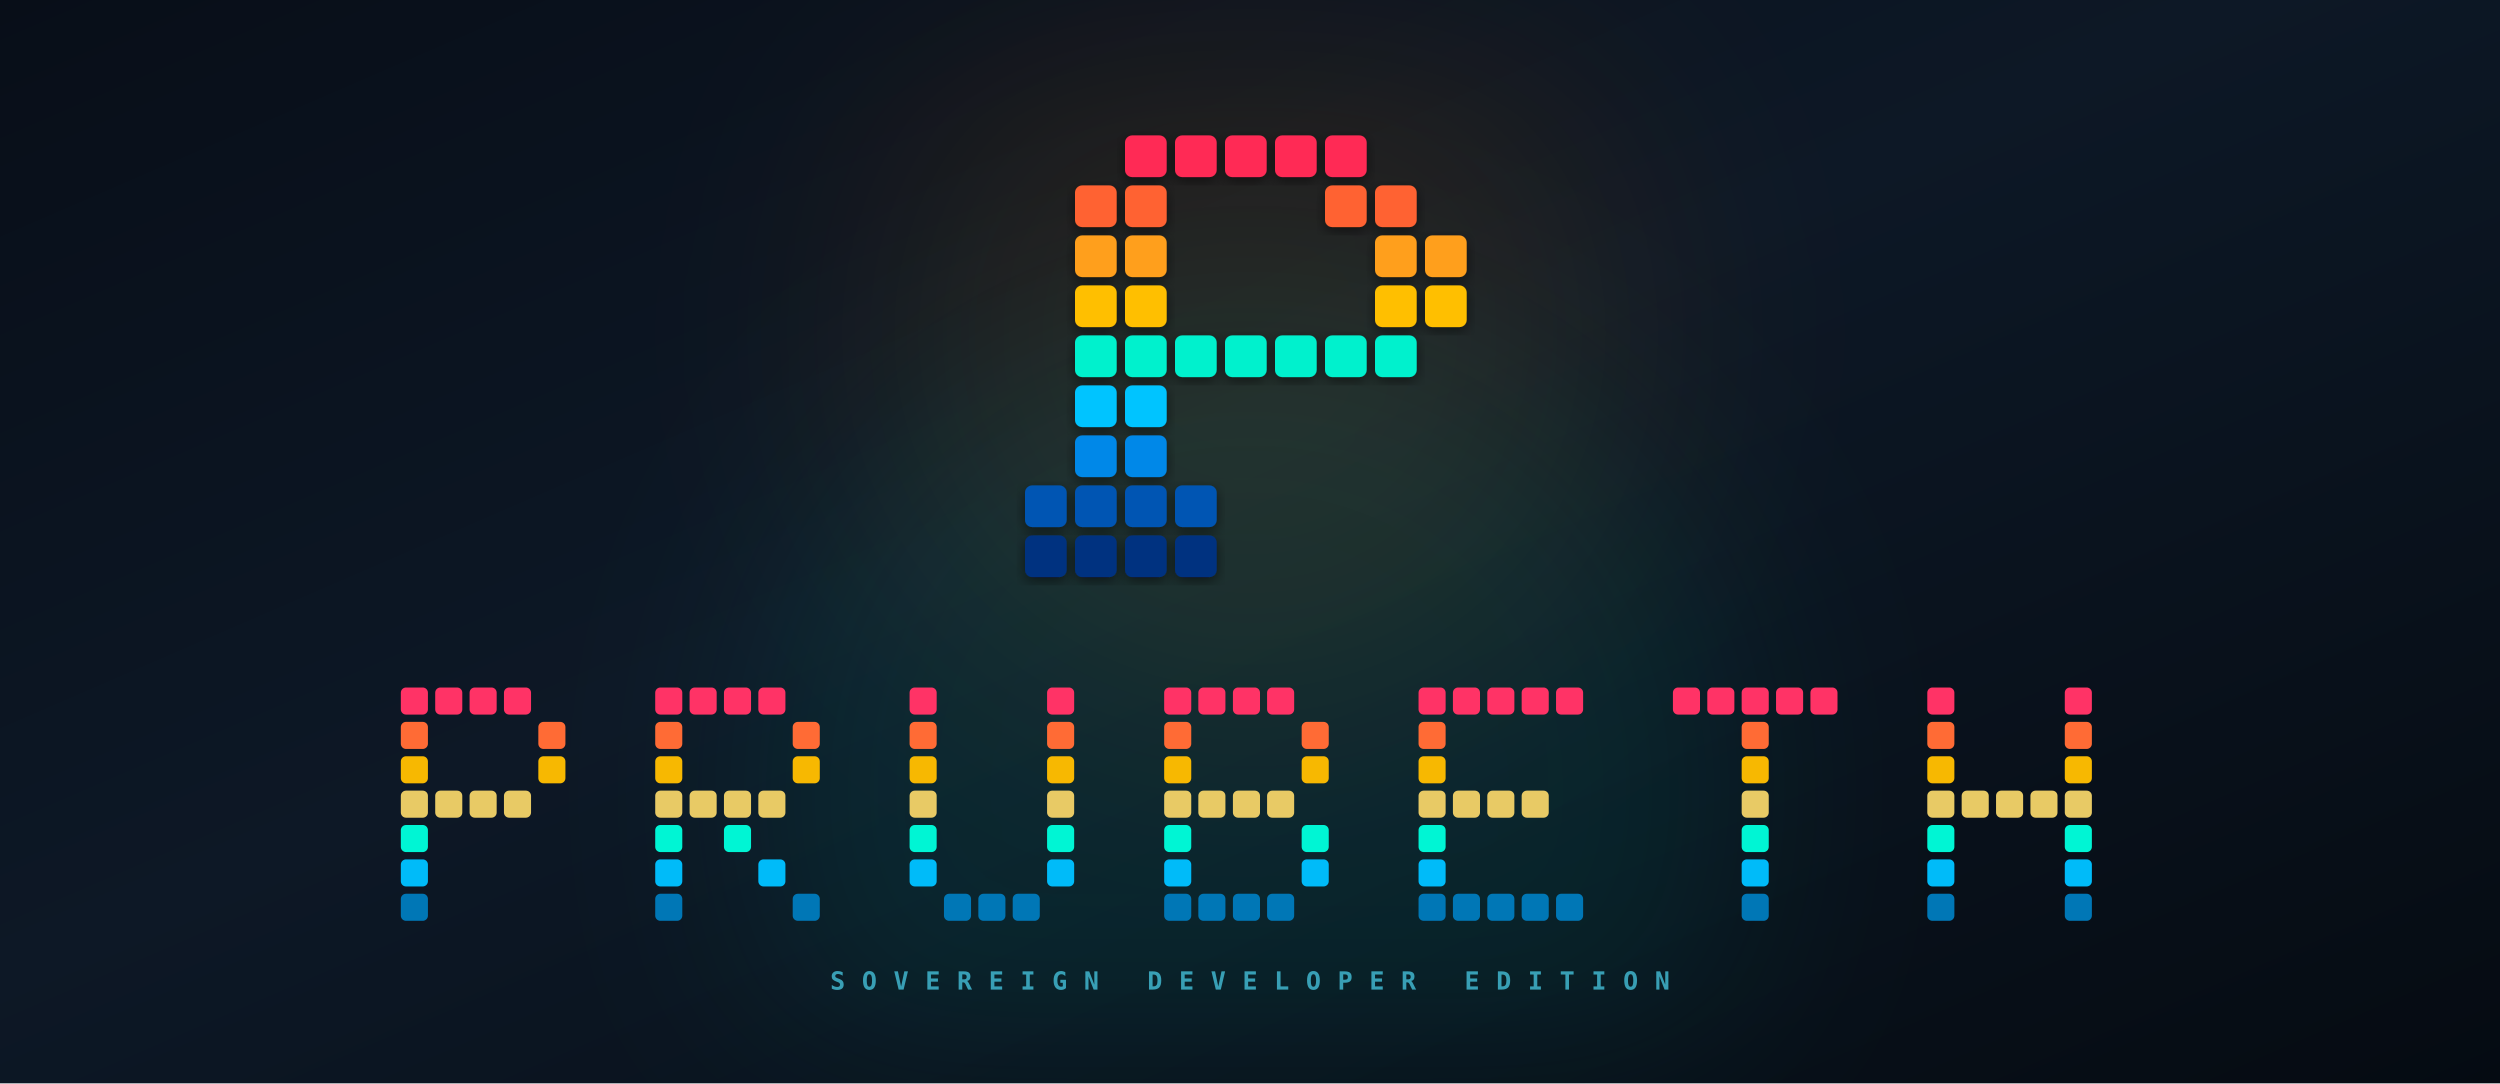
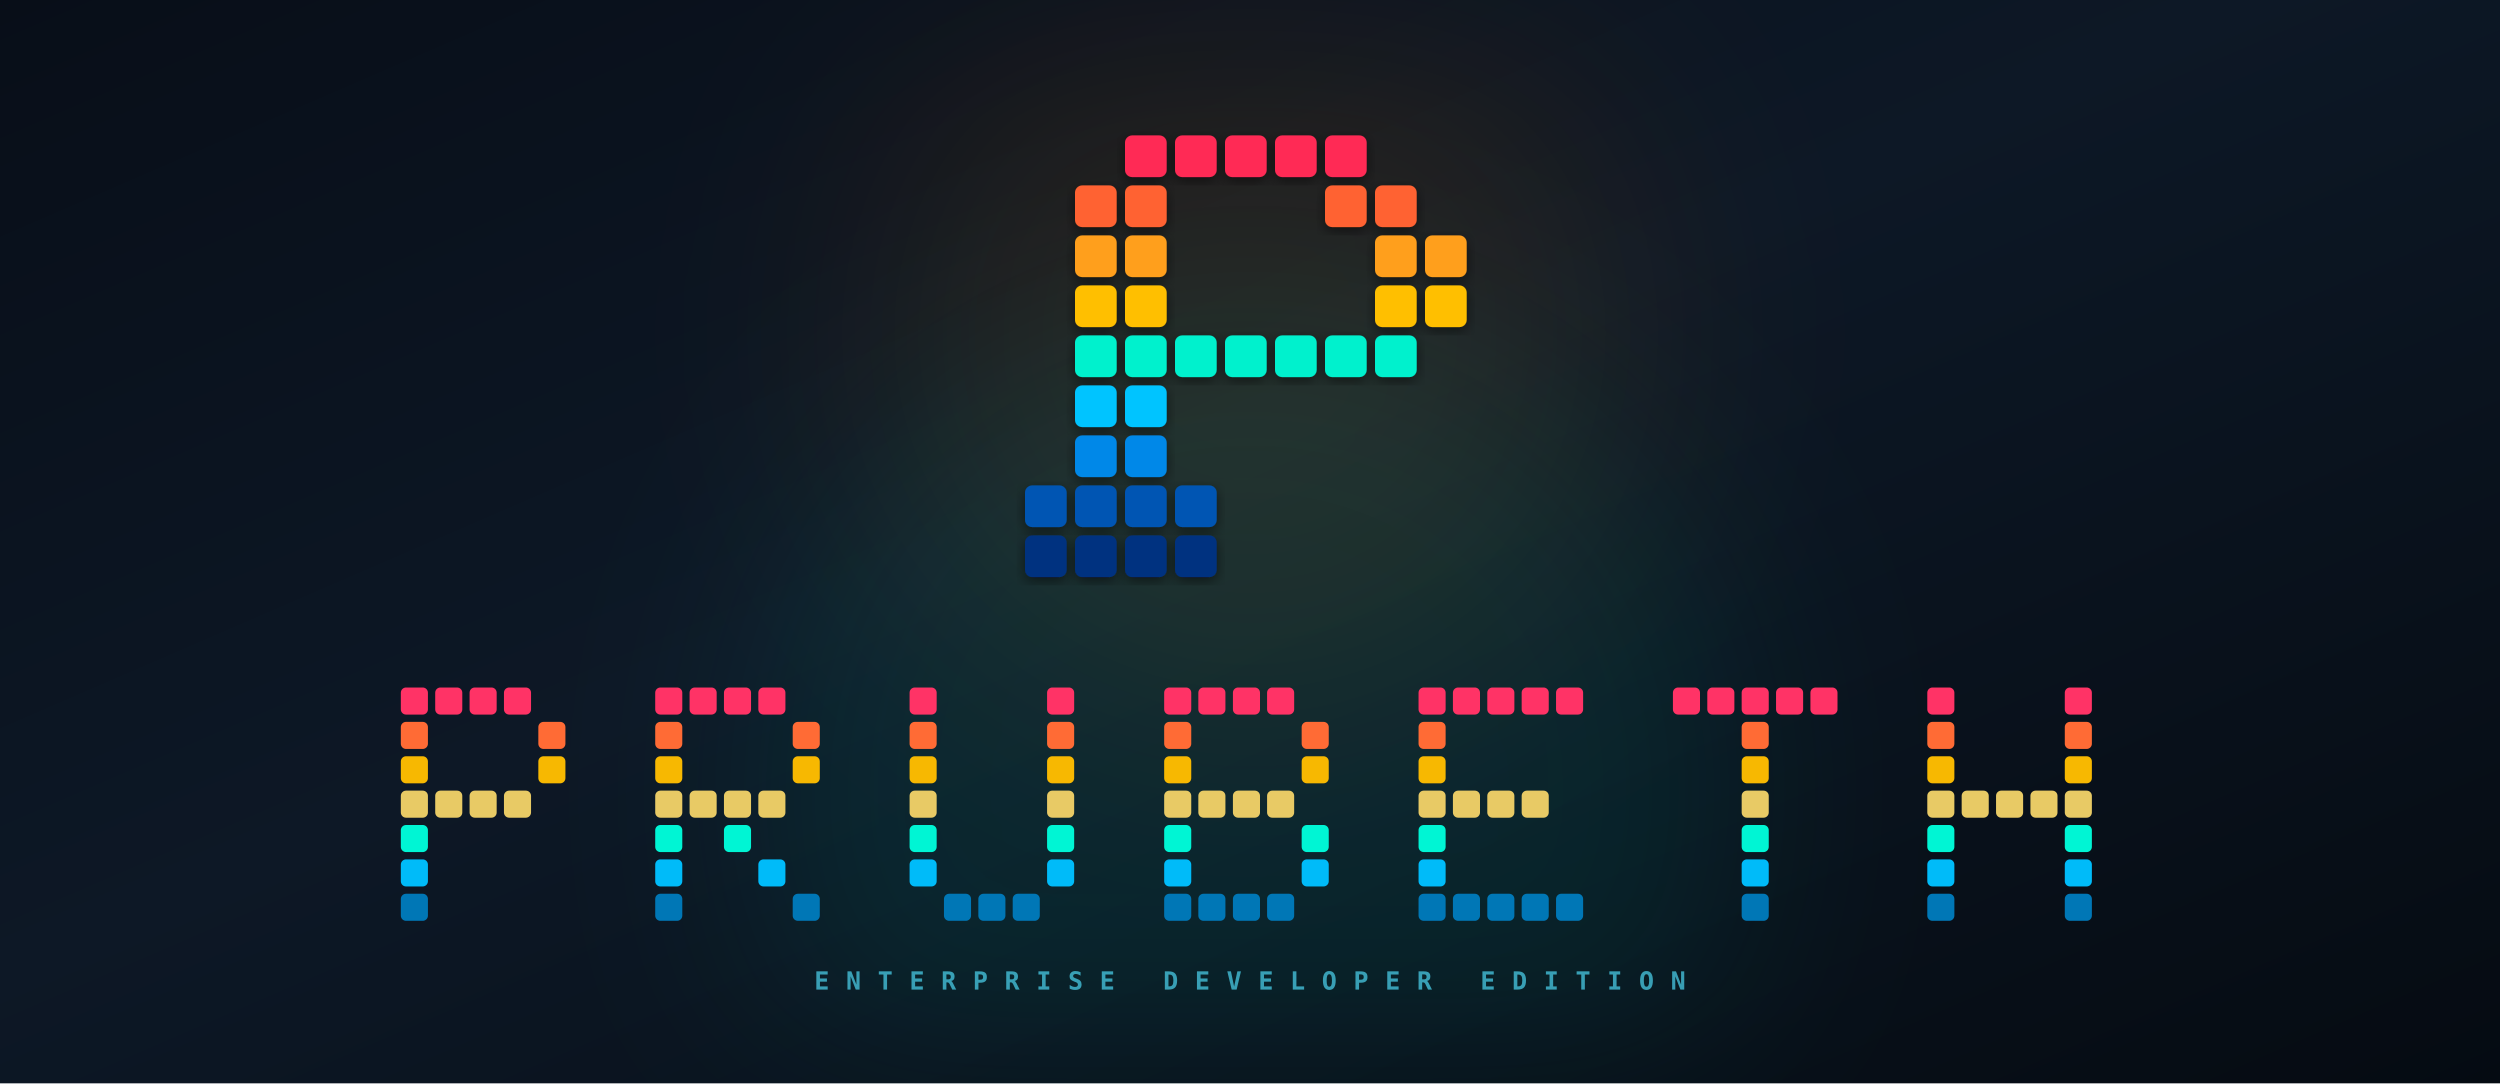
<svg xmlns="http://www.w3.org/2000/svg" viewBox="0 0 1200 520" width="1200" height="520">
  <defs>
    <linearGradient id="bgGrad" x1="0%" y1="0%" x2="100%" y2="100%">
      <stop offset="0%" stop-color="#080E18" />
      <stop offset="45%" stop-color="#0D1826" />
      <stop offset="100%" stop-color="#050B12" />
    </linearGradient>
    <filter id="ambientSun" x="-50%" y="-50%" width="200%" height="200%">
      <feGaussianBlur in="SourceGraphic" stdDeviation="60" />
    </filter>
    <filter id="oceanMist" x="-50%" y="-50%" width="200%" height="200%">
      <feGaussianBlur in="SourceGraphic" stdDeviation="50" />
    </filter>
    <filter id="tileGlow" x="-20%" y="-20%" width="140%" height="140%">
      <feDropShadow dx="0" dy="2" stdDeviation="3" flood-color="#000000" flood-opacity="0.5" />
    </filter>
    <linearGradient id="waveLine" x1="0%" y1="0%" x2="100%" y2="0%">
      <stop offset="0%" stop-color="#FF3366" stop-opacity="0" />
      <stop offset="25%" stop-color="#FF9F1C" stop-opacity="0.8" />
      <stop offset="50%" stop-color="#00F5D4" stop-opacity="1" />
      <stop offset="75%" stop-color="#00BBF9" stop-opacity="0.8" />
      <stop offset="100%" stop-color="#0077B6" stop-opacity="0" />
    </linearGradient>
  </defs>
  <rect width="1200" height="520" fill="url(#bgGrad)" />
  <circle cx="600" cy="160" r="180" fill="#FF8500" opacity="0.10" filter="url(#ambientSun)" />
  <circle cx="600" cy="380" r="240" fill="#00F5D4" opacity="0.08" filter="url(#oceanMist)" />
  <line x1="280" y1="298" x2="920" y2="298" stroke="url(#waveLine)" stroke-width="1.5" stroke-dasharray="6,4" opacity="0.4" />
  <g id="prubeth-crest">
    <rect x="540.0" y="65" width="20" height="20" rx="3.5" fill="#FF2A55" filter="url(#tileGlow)" />
    <rect x="564.0" y="65" width="20" height="20" rx="3.5" fill="#FF2A55" filter="url(#tileGlow)" />
    <rect x="588.0" y="65" width="20" height="20" rx="3.5" fill="#FF2A55" filter="url(#tileGlow)" />
    <rect x="612.0" y="65" width="20" height="20" rx="3.5" fill="#FF2A55" filter="url(#tileGlow)" />
    <rect x="636.0" y="65" width="20" height="20" rx="3.5" fill="#FF2A55" filter="url(#tileGlow)" />
    <rect x="516.0" y="89" width="20" height="20" rx="3.5" fill="#FF6230" filter="url(#tileGlow)" />
    <rect x="540.0" y="89" width="20" height="20" rx="3.5" fill="#FF6230" filter="url(#tileGlow)" />
    <rect x="636.0" y="89" width="20" height="20" rx="3.5" fill="#FF6230" filter="url(#tileGlow)" />
    <rect x="660.0" y="89" width="20" height="20" rx="3.5" fill="#FF6230" filter="url(#tileGlow)" />
    <rect x="516.0" y="113" width="20" height="20" rx="3.5" fill="#FF9F1C" filter="url(#tileGlow)" />
    <rect x="540.0" y="113" width="20" height="20" rx="3.5" fill="#FF9F1C" filter="url(#tileGlow)" />
    <rect x="660.0" y="113" width="20" height="20" rx="3.5" fill="#FF9F1C" filter="url(#tileGlow)" />
    <rect x="684.0" y="113" width="20" height="20" rx="3.5" fill="#FF9F1C" filter="url(#tileGlow)" />
    <rect x="516.0" y="137" width="20" height="20" rx="3.5" fill="#FFBF00" filter="url(#tileGlow)" />
    <rect x="540.0" y="137" width="20" height="20" rx="3.5" fill="#FFBF00" filter="url(#tileGlow)" />
    <rect x="660.0" y="137" width="20" height="20" rx="3.5" fill="#FFBF00" filter="url(#tileGlow)" />
    <rect x="684.0" y="137" width="20" height="20" rx="3.5" fill="#FFBF00" filter="url(#tileGlow)" />
    <rect x="516.0" y="161" width="20" height="20" rx="3.5" fill="#05F1CD" filter="url(#tileGlow)" />
    <rect x="540.0" y="161" width="20" height="20" rx="3.5" fill="#05F1CD" filter="url(#tileGlow)" />
    <rect x="564.0" y="161" width="20" height="20" rx="3.5" fill="#05F1CD" filter="url(#tileGlow)" />
    <rect x="588.0" y="161" width="20" height="20" rx="3.5" fill="#05F1CD" filter="url(#tileGlow)" />
    <rect x="612.0" y="161" width="20" height="20" rx="3.5" fill="#05F1CD" filter="url(#tileGlow)" />
    <rect x="636.0" y="161" width="20" height="20" rx="3.5" fill="#05F1CD" filter="url(#tileGlow)" />
    <rect x="660.0" y="161" width="20" height="20" rx="3.5" fill="#05F1CD" filter="url(#tileGlow)" />
    <rect x="516.0" y="185" width="20" height="20" rx="3.5" fill="#00C4FF" filter="url(#tileGlow)" />
    <rect x="540.0" y="185" width="20" height="20" rx="3.5" fill="#00C4FF" filter="url(#tileGlow)" />
    <rect x="516.0" y="209" width="20" height="20" rx="3.5" fill="#0088E8" filter="url(#tileGlow)" />
    <rect x="540.0" y="209" width="20" height="20" rx="3.5" fill="#0088E8" filter="url(#tileGlow)" />
    <rect x="492.0" y="233" width="20" height="20" rx="3.5" fill="#0055B3" filter="url(#tileGlow)" />
    <rect x="516.0" y="233" width="20" height="20" rx="3.5" fill="#0055B3" filter="url(#tileGlow)" />
    <rect x="540.0" y="233" width="20" height="20" rx="3.5" fill="#0055B3" filter="url(#tileGlow)" />
    <rect x="564.0" y="233" width="20" height="20" rx="3.5" fill="#0055B3" filter="url(#tileGlow)" />
    <rect x="492.0" y="257" width="20" height="20" rx="3.5" fill="#003080" filter="url(#tileGlow)" />
    <rect x="516.0" y="257" width="20" height="20" rx="3.5" fill="#003080" filter="url(#tileGlow)" />
    <rect x="540.0" y="257" width="20" height="20" rx="3.5" fill="#003080" filter="url(#tileGlow)" />
    <rect x="564.0" y="257" width="20" height="20" rx="3.5" fill="#003080" filter="url(#tileGlow)" />
  </g>
  <g id="prubeth-wordmark">
    <rect x="192.4" y="330.0" width="13" height="13" rx="2.5" fill="#FF3366" />
    <rect x="208.9" y="330.0" width="13" height="13" rx="2.5" fill="#FF3366" />
    <rect x="225.4" y="330.0" width="13" height="13" rx="2.5" fill="#FF3366" />
    <rect x="241.9" y="330.0" width="13" height="13" rx="2.5" fill="#FF3366" />
    <rect x="192.4" y="346.5" width="13" height="13" rx="2.5" fill="#FF6B35" />
    <rect x="258.4" y="346.5" width="13" height="13" rx="2.5" fill="#FF6B35" />
    <rect x="192.4" y="363.0" width="13" height="13" rx="2.5" fill="#F7B801" />
    <rect x="258.4" y="363.0" width="13" height="13" rx="2.5" fill="#F7B801" />
    <rect x="192.4" y="379.5" width="13" height="13" rx="2.5" fill="#E8CA65" />
    <rect x="208.9" y="379.5" width="13" height="13" rx="2.5" fill="#E8CA65" />
    <rect x="225.4" y="379.5" width="13" height="13" rx="2.5" fill="#E8CA65" />
    <rect x="241.9" y="379.5" width="13" height="13" rx="2.5" fill="#E8CA65" />
    <rect x="192.4" y="396.0" width="13" height="13" rx="2.5" fill="#00F5D4" />
    <rect x="192.4" y="412.5" width="13" height="13" rx="2.5" fill="#00BBF9" />
    <rect x="192.4" y="429.0" width="13" height="13" rx="2.5" fill="#0077B6" />
    <rect x="314.5" y="330.0" width="13" height="13" rx="2.5" fill="#FF3366" />
    <rect x="331.0" y="330.0" width="13" height="13" rx="2.5" fill="#FF3366" />
    <rect x="347.5" y="330.0" width="13" height="13" rx="2.5" fill="#FF3366" />
    <rect x="364.0" y="330.0" width="13" height="13" rx="2.5" fill="#FF3366" />
    <rect x="314.5" y="346.5" width="13" height="13" rx="2.5" fill="#FF6B35" />
    <rect x="380.5" y="346.5" width="13" height="13" rx="2.5" fill="#FF6B35" />
    <rect x="314.5" y="363.0" width="13" height="13" rx="2.5" fill="#F7B801" />
    <rect x="380.5" y="363.0" width="13" height="13" rx="2.5" fill="#F7B801" />
    <rect x="314.5" y="379.5" width="13" height="13" rx="2.5" fill="#E8CA65" />
    <rect x="331.0" y="379.5" width="13" height="13" rx="2.5" fill="#E8CA65" />
    <rect x="347.5" y="379.5" width="13" height="13" rx="2.5" fill="#E8CA65" />
    <rect x="364.0" y="379.5" width="13" height="13" rx="2.5" fill="#E8CA65" />
    <rect x="314.5" y="396.0" width="13" height="13" rx="2.5" fill="#00F5D4" />
    <rect x="347.5" y="396.0" width="13" height="13" rx="2.5" fill="#00F5D4" />
    <rect x="314.5" y="412.5" width="13" height="13" rx="2.5" fill="#00BBF9" />
    <rect x="364.0" y="412.5" width="13" height="13" rx="2.5" fill="#00BBF9" />
    <rect x="314.5" y="429.0" width="13" height="13" rx="2.5" fill="#0077B6" />
    <rect x="380.5" y="429.0" width="13" height="13" rx="2.5" fill="#0077B6" />
    <rect x="436.6" y="330.0" width="13" height="13" rx="2.5" fill="#FF3366" />
    <rect x="502.6" y="330.0" width="13" height="13" rx="2.5" fill="#FF3366" />
    <rect x="436.6" y="346.5" width="13" height="13" rx="2.5" fill="#FF6B35" />
    <rect x="502.6" y="346.5" width="13" height="13" rx="2.5" fill="#FF6B35" />
    <rect x="436.6" y="363.0" width="13" height="13" rx="2.5" fill="#F7B801" />
    <rect x="502.6" y="363.0" width="13" height="13" rx="2.5" fill="#F7B801" />
    <rect x="436.6" y="379.5" width="13" height="13" rx="2.5" fill="#E8CA65" />
    <rect x="502.6" y="379.5" width="13" height="13" rx="2.5" fill="#E8CA65" />
    <rect x="436.6" y="396.0" width="13" height="13" rx="2.5" fill="#00F5D4" />
    <rect x="502.6" y="396.0" width="13" height="13" rx="2.5" fill="#00F5D4" />
    <rect x="436.6" y="412.5" width="13" height="13" rx="2.5" fill="#00BBF9" />
    <rect x="502.6" y="412.5" width="13" height="13" rx="2.5" fill="#00BBF9" />
    <rect x="453.1" y="429.0" width="13" height="13" rx="2.5" fill="#0077B6" />
    <rect x="469.6" y="429.0" width="13" height="13" rx="2.5" fill="#0077B6" />
    <rect x="486.1" y="429.0" width="13" height="13" rx="2.5" fill="#0077B6" />
    <rect x="558.8" y="330.0" width="13" height="13" rx="2.5" fill="#FF3366" />
    <rect x="575.2" y="330.0" width="13" height="13" rx="2.5" fill="#FF3366" />
    <rect x="591.8" y="330.0" width="13" height="13" rx="2.5" fill="#FF3366" />
    <rect x="608.2" y="330.0" width="13" height="13" rx="2.5" fill="#FF3366" />
    <rect x="558.8" y="346.5" width="13" height="13" rx="2.5" fill="#FF6B35" />
    <rect x="624.8" y="346.5" width="13" height="13" rx="2.5" fill="#FF6B35" />
    <rect x="558.8" y="363.0" width="13" height="13" rx="2.5" fill="#F7B801" />
    <rect x="624.8" y="363.0" width="13" height="13" rx="2.5" fill="#F7B801" />
    <rect x="558.8" y="379.5" width="13" height="13" rx="2.5" fill="#E8CA65" />
    <rect x="575.2" y="379.5" width="13" height="13" rx="2.5" fill="#E8CA65" />
    <rect x="591.8" y="379.5" width="13" height="13" rx="2.5" fill="#E8CA65" />
    <rect x="608.2" y="379.5" width="13" height="13" rx="2.5" fill="#E8CA65" />
    <rect x="558.8" y="396.0" width="13" height="13" rx="2.5" fill="#00F5D4" />
    <rect x="624.8" y="396.0" width="13" height="13" rx="2.5" fill="#00F5D4" />
    <rect x="558.8" y="412.5" width="13" height="13" rx="2.5" fill="#00BBF9" />
    <rect x="624.8" y="412.5" width="13" height="13" rx="2.5" fill="#00BBF9" />
    <rect x="558.8" y="429.0" width="13" height="13" rx="2.5" fill="#0077B6" />
    <rect x="575.2" y="429.0" width="13" height="13" rx="2.5" fill="#0077B6" />
    <rect x="591.8" y="429.0" width="13" height="13" rx="2.5" fill="#0077B6" />
    <rect x="608.2" y="429.0" width="13" height="13" rx="2.5" fill="#0077B6" />
    <rect x="680.9" y="330.0" width="13" height="13" rx="2.5" fill="#FF3366" />
    <rect x="697.4" y="330.0" width="13" height="13" rx="2.5" fill="#FF3366" />
    <rect x="713.9" y="330.0" width="13" height="13" rx="2.5" fill="#FF3366" />
    <rect x="730.4" y="330.0" width="13" height="13" rx="2.5" fill="#FF3366" />
    <rect x="746.9" y="330.0" width="13" height="13" rx="2.5" fill="#FF3366" />
    <rect x="680.9" y="346.5" width="13" height="13" rx="2.5" fill="#FF6B35" />
    <rect x="680.9" y="363.0" width="13" height="13" rx="2.5" fill="#F7B801" />
    <rect x="680.9" y="379.5" width="13" height="13" rx="2.5" fill="#E8CA65" />
    <rect x="697.4" y="379.5" width="13" height="13" rx="2.5" fill="#E8CA65" />
    <rect x="713.9" y="379.5" width="13" height="13" rx="2.5" fill="#E8CA65" />
    <rect x="730.4" y="379.5" width="13" height="13" rx="2.5" fill="#E8CA65" />
    <rect x="680.9" y="396.0" width="13" height="13" rx="2.5" fill="#00F5D4" />
    <rect x="680.9" y="412.5" width="13" height="13" rx="2.5" fill="#00BBF9" />
    <rect x="680.9" y="429.0" width="13" height="13" rx="2.5" fill="#0077B6" />
    <rect x="697.4" y="429.0" width="13" height="13" rx="2.5" fill="#0077B6" />
    <rect x="713.9" y="429.0" width="13" height="13" rx="2.5" fill="#0077B6" />
    <rect x="730.4" y="429.0" width="13" height="13" rx="2.5" fill="#0077B6" />
    <rect x="746.9" y="429.0" width="13" height="13" rx="2.5" fill="#0077B6" />
    <rect x="803.0" y="330.0" width="13" height="13" rx="2.5" fill="#FF3366" />
    <rect x="819.5" y="330.0" width="13" height="13" rx="2.5" fill="#FF3366" />
    <rect x="836.0" y="330.0" width="13" height="13" rx="2.5" fill="#FF3366" />
    <rect x="852.5" y="330.0" width="13" height="13" rx="2.5" fill="#FF3366" />
    <rect x="869.0" y="330.0" width="13" height="13" rx="2.5" fill="#FF3366" />
    <rect x="836.0" y="346.5" width="13" height="13" rx="2.5" fill="#FF6B35" />
    <rect x="836.0" y="363.0" width="13" height="13" rx="2.5" fill="#F7B801" />
    <rect x="836.0" y="379.5" width="13" height="13" rx="2.5" fill="#E8CA65" />
    <rect x="836.0" y="396.0" width="13" height="13" rx="2.5" fill="#00F5D4" />
    <rect x="836.0" y="412.5" width="13" height="13" rx="2.5" fill="#00BBF9" />
    <rect x="836.0" y="429.0" width="13" height="13" rx="2.5" fill="#0077B6" />
    <rect x="925.1" y="330.0" width="13" height="13" rx="2.5" fill="#FF3366" />
    <rect x="991.1" y="330.0" width="13" height="13" rx="2.5" fill="#FF3366" />
    <rect x="925.1" y="346.5" width="13" height="13" rx="2.5" fill="#FF6B35" />
    <rect x="991.1" y="346.5" width="13" height="13" rx="2.5" fill="#FF6B35" />
    <rect x="925.1" y="363.0" width="13" height="13" rx="2.5" fill="#F7B801" />
    <rect x="991.1" y="363.0" width="13" height="13" rx="2.5" fill="#F7B801" />
    <rect x="925.1" y="379.5" width="13" height="13" rx="2.5" fill="#E8CA65" />
    <rect x="941.6" y="379.5" width="13" height="13" rx="2.5" fill="#E8CA65" />
    <rect x="958.1" y="379.5" width="13" height="13" rx="2.5" fill="#E8CA65" />
    <rect x="974.6" y="379.5" width="13" height="13" rx="2.5" fill="#E8CA65" />
    <rect x="991.1" y="379.5" width="13" height="13" rx="2.5" fill="#E8CA65" />
    <rect x="925.1" y="396.0" width="13" height="13" rx="2.5" fill="#00F5D4" />
    <rect x="991.1" y="396.0" width="13" height="13" rx="2.5" fill="#00F5D4" />
    <rect x="925.1" y="412.5" width="13" height="13" rx="2.5" fill="#00BBF9" />
    <rect x="991.1" y="412.5" width="13" height="13" rx="2.5" fill="#00BBF9" />
    <rect x="925.1" y="429.0" width="13" height="13" rx="2.5" fill="#0077B6" />
    <rect x="991.1" y="429.0" width="13" height="13" rx="2.5" fill="#0077B6" />
  </g>
  <g id="prubeth-subline" transform="translate(600, 475)">
    <text text-anchor="middle" font-family="'JetBrains Mono', 'SF Mono', Consolas, monospace" font-size="12" font-weight="700" letter-spacing="8" fill="#48CAE4" opacity="0.75">
-       SOVEREIGN DEVELOPER EDITION
+       ENTERPRISE DEVELOPER EDITION
    </text>
  </g>
</svg>
